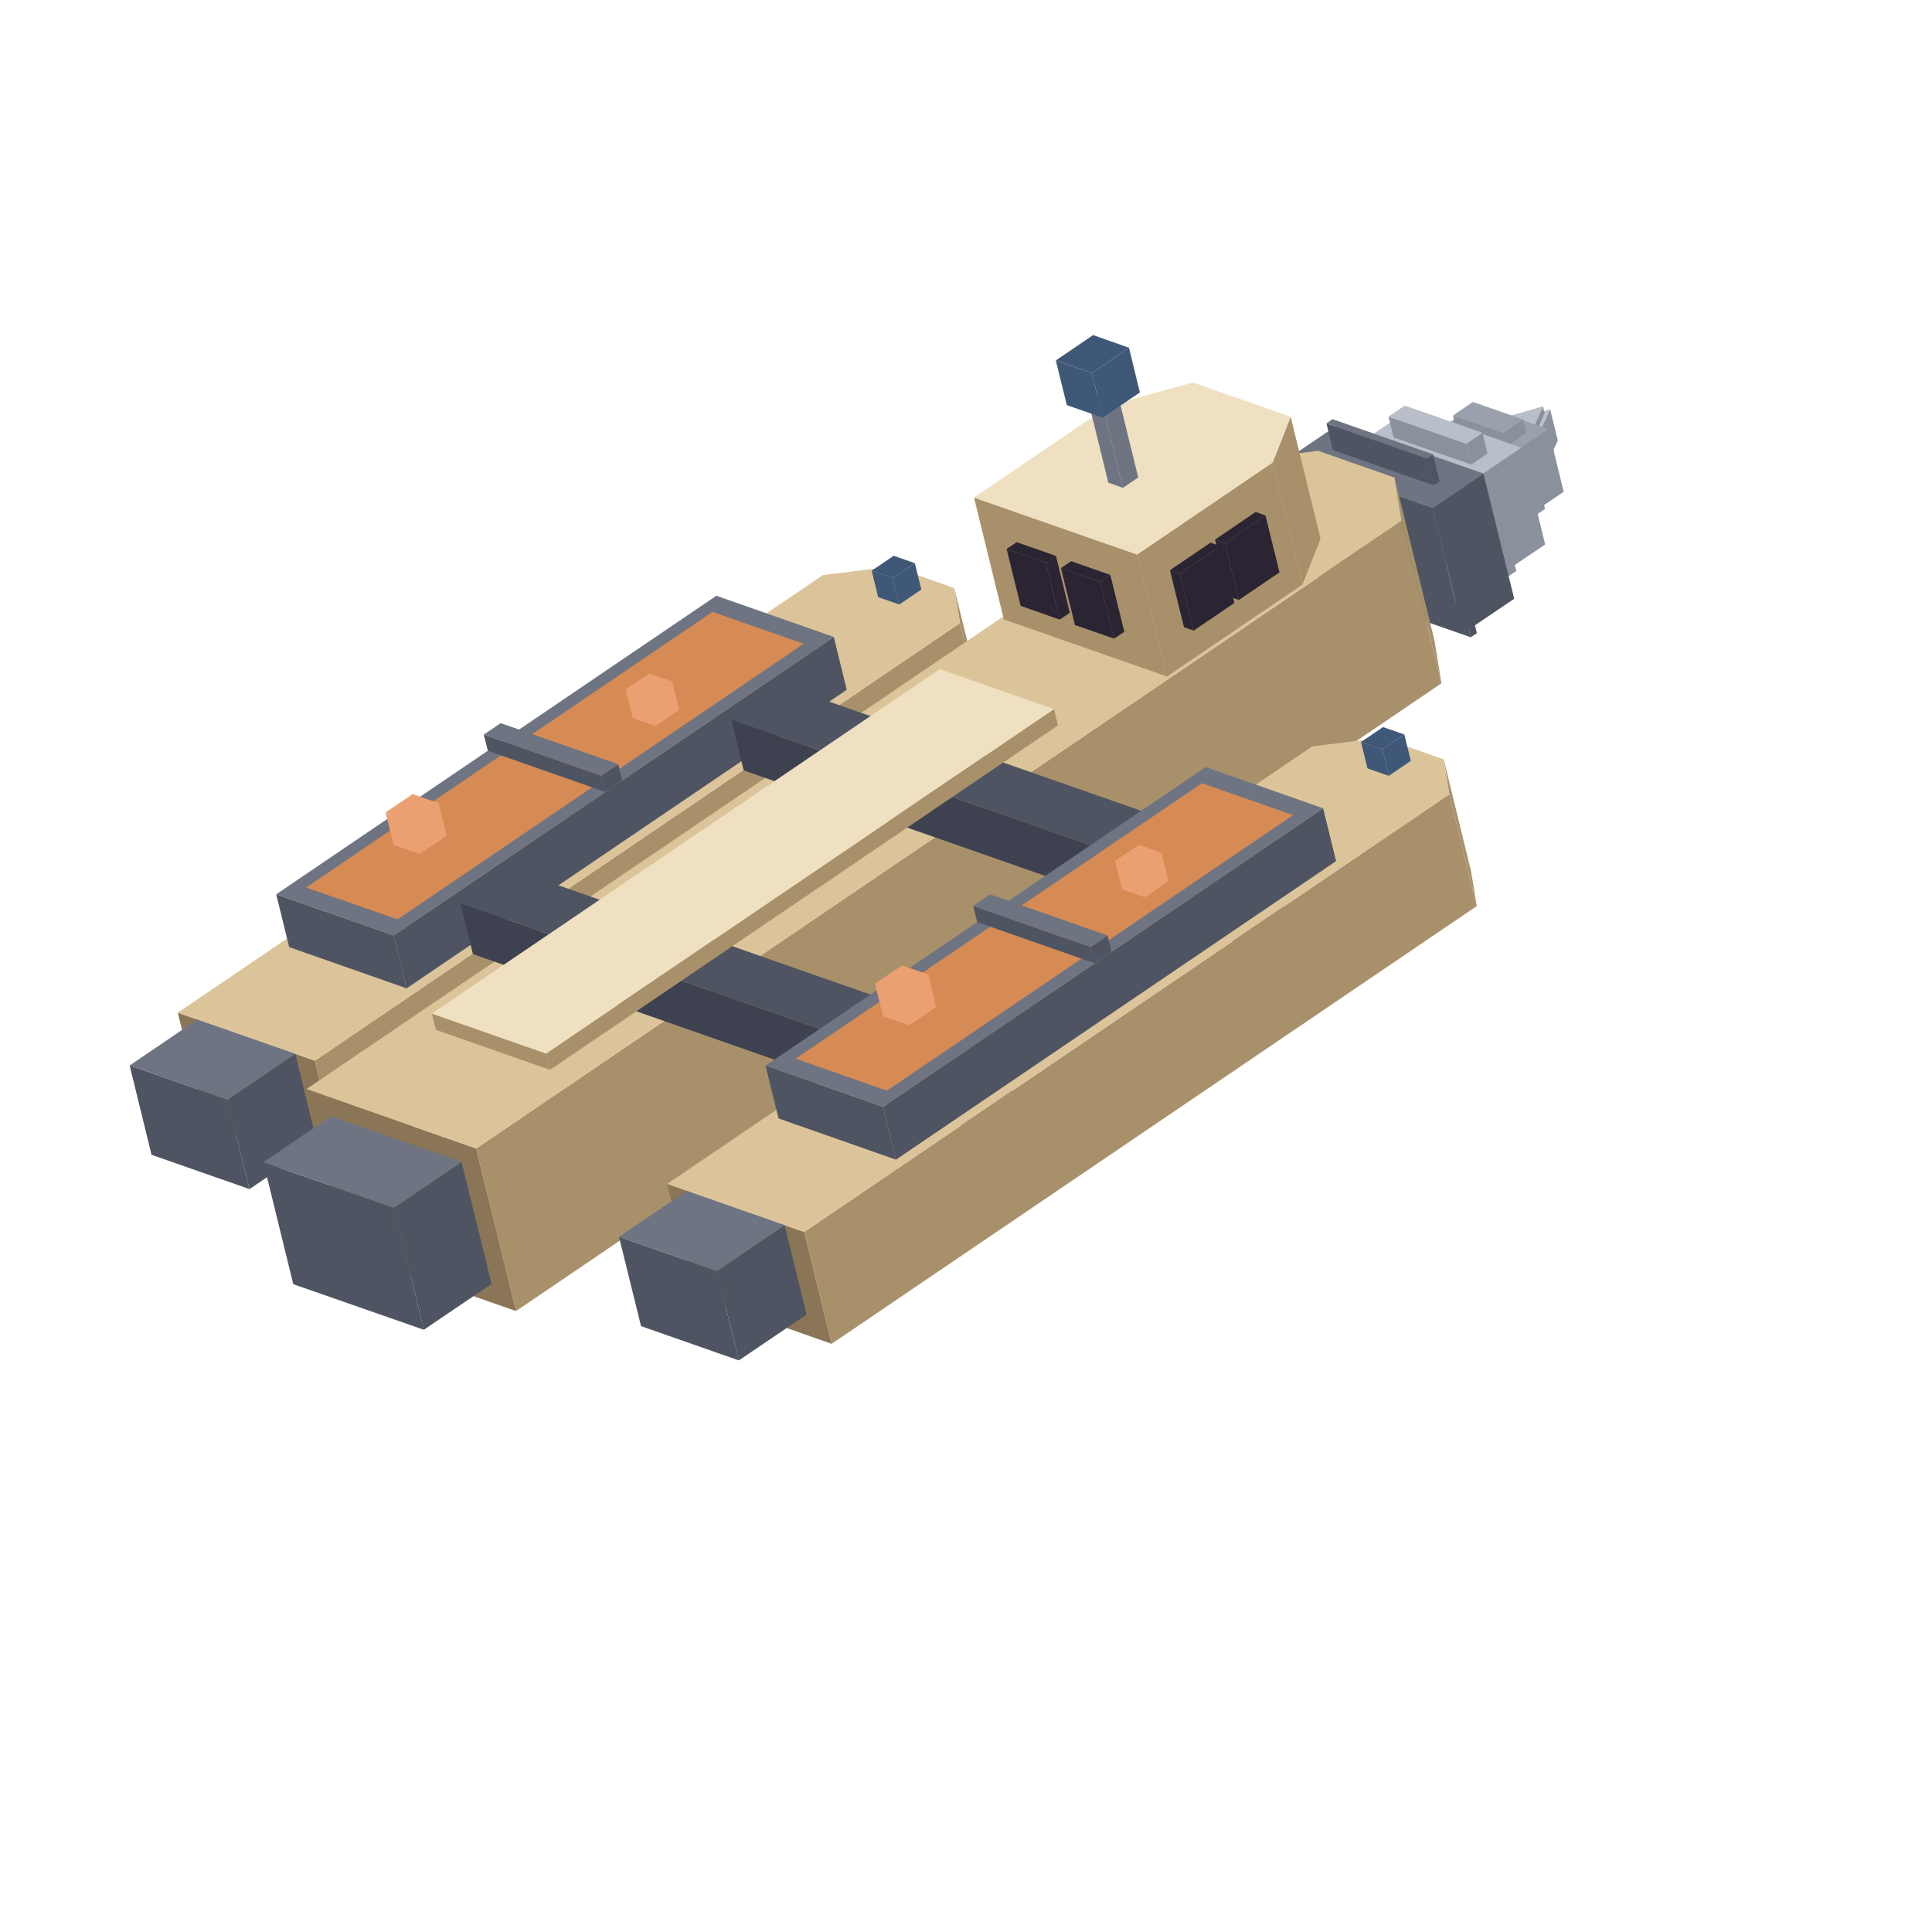
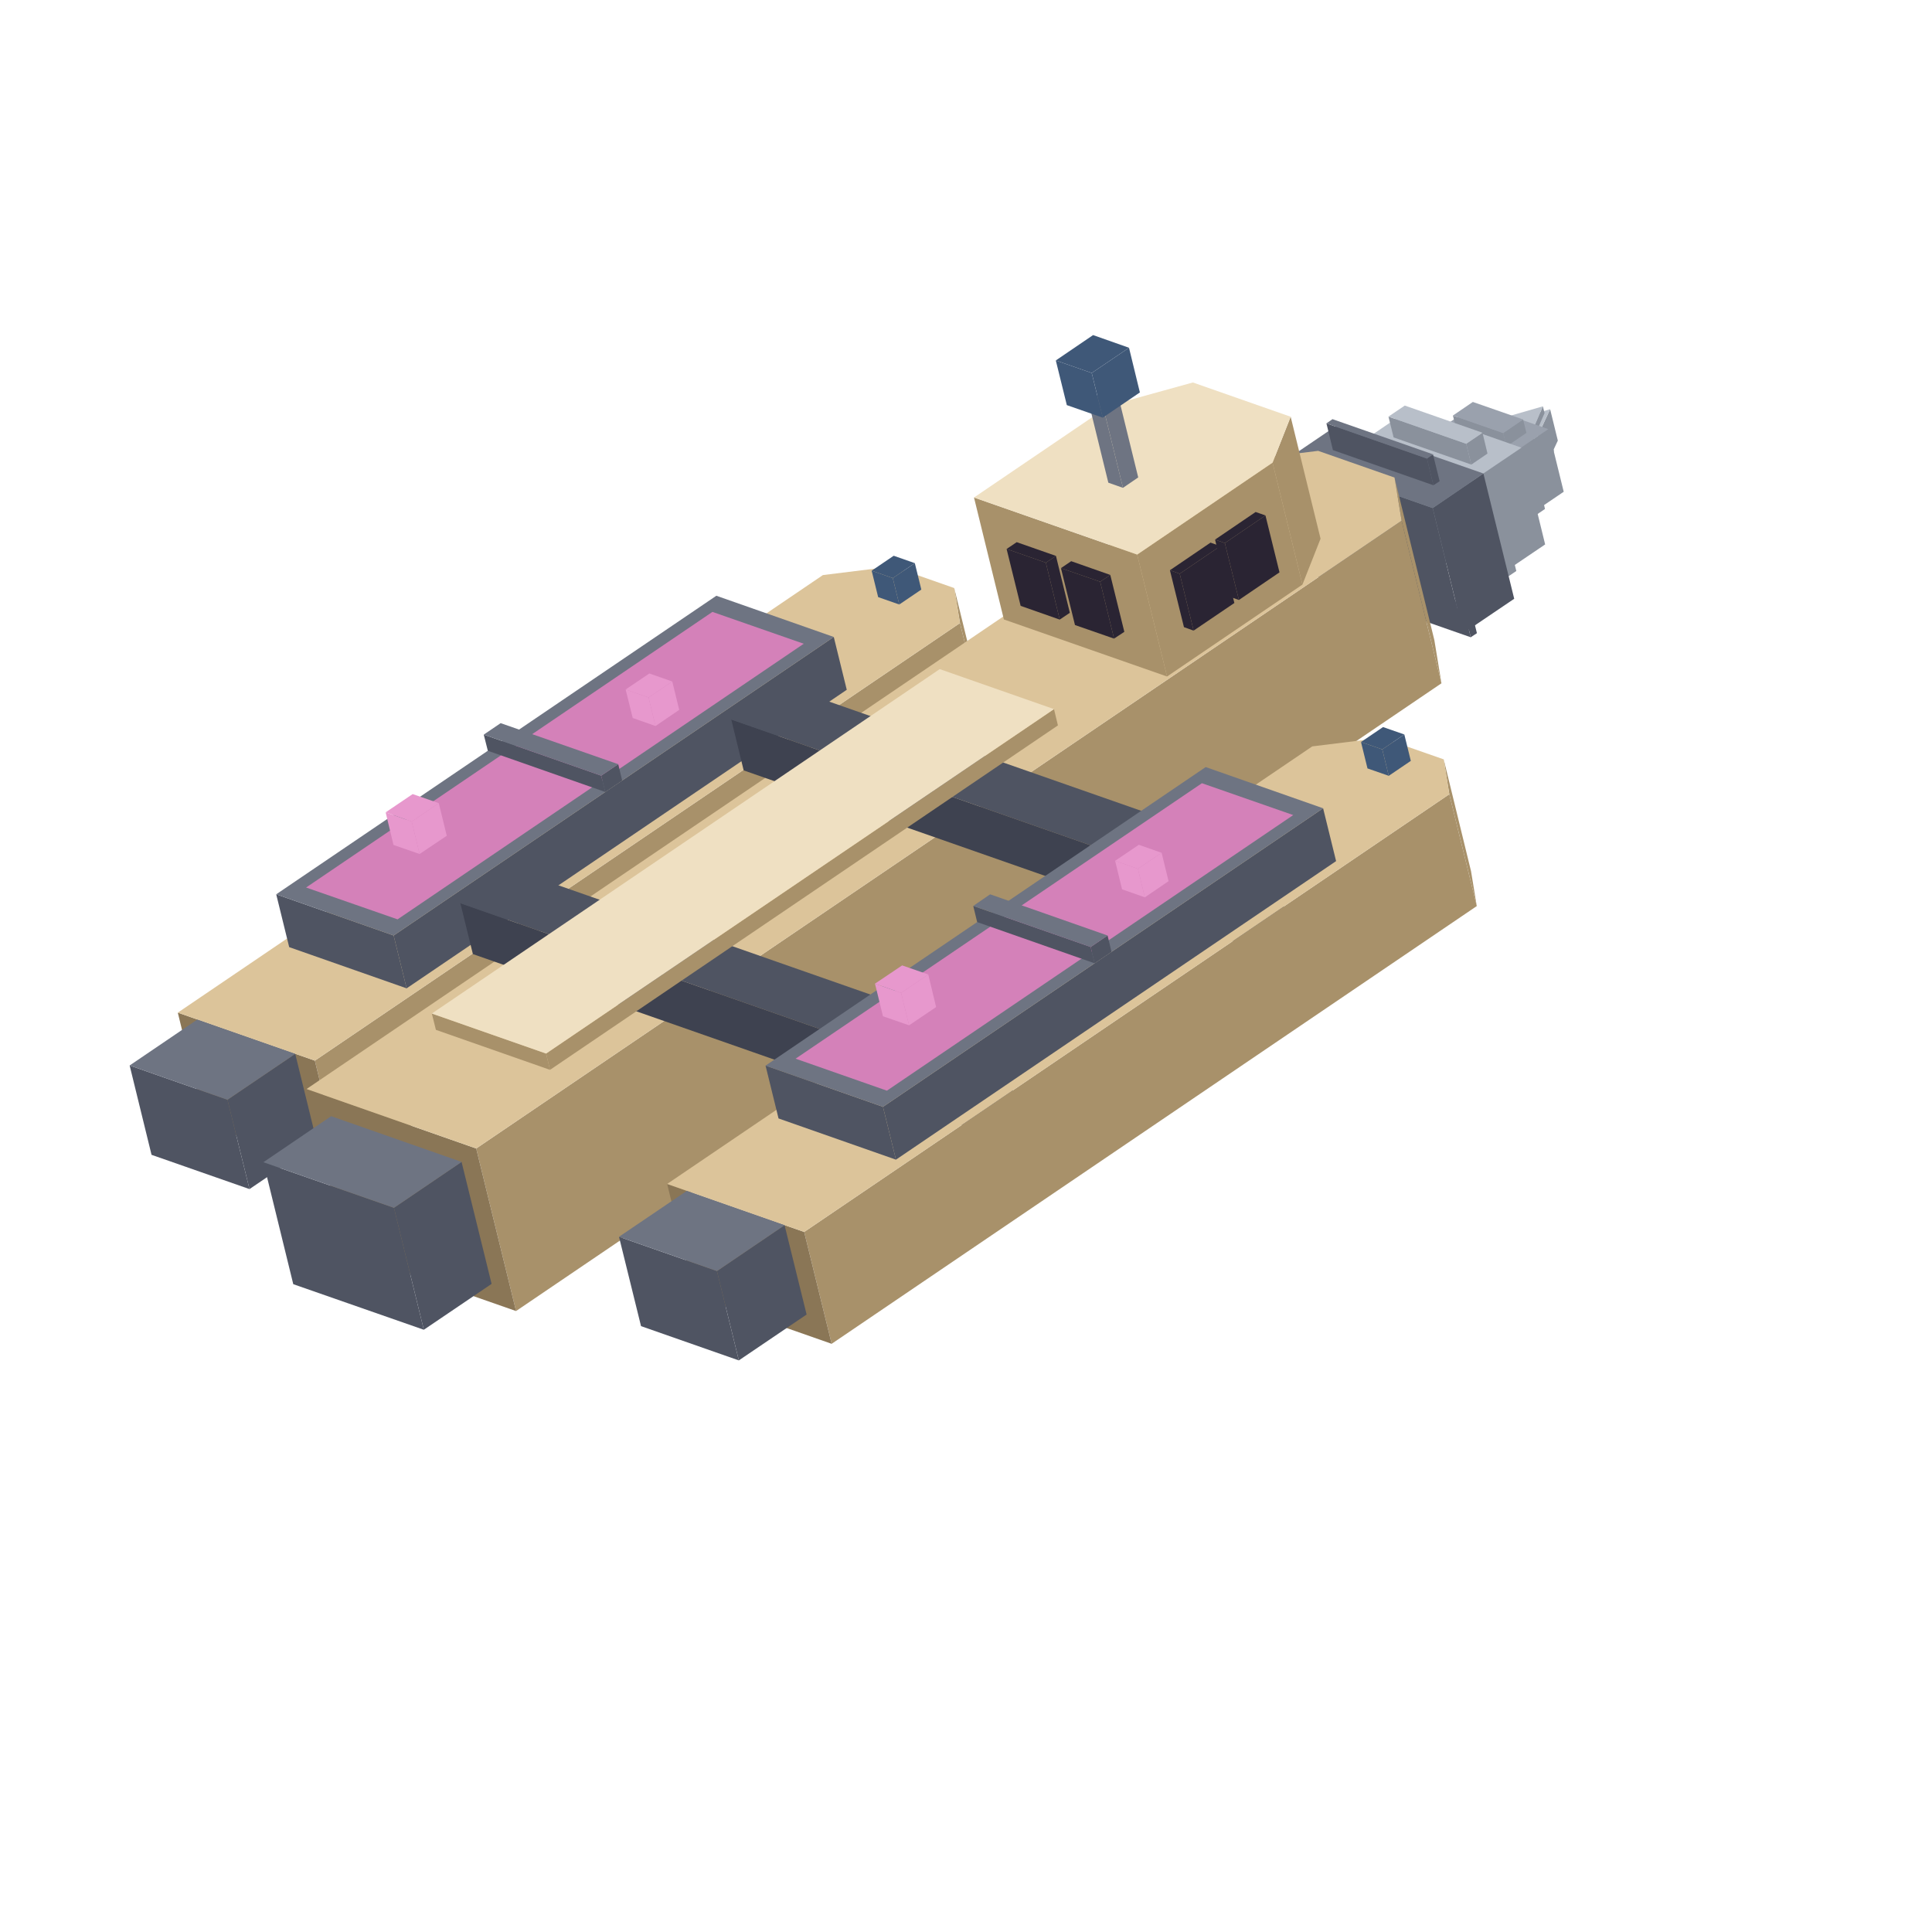
<svg xmlns="http://www.w3.org/2000/svg" width="56" height="56" viewBox="0 0 128 128">
  <polygon fill="#8a919c" points="102.32,30.65 102.84,29.44 102.95,29.88 102.43,31.09" />
  <polygon fill="#8a919c" points="102.17,30.75 102.32,30.65 102.43,31.09 102.28,31.19" />
  <polygon fill="#8a919c" points="100.51,30.17 102.17,30.75 102.28,31.19 100.61,30.61" />
  <polygon fill="#b8bfc9" points="100.66,30.06 102.84,29.44 102.32,30.65 102.17,30.75 100.51,30.17" />
  <polygon fill="#8a919c" points="101.87,28.90 102.70,27.11 103.21,29.19 102.38,30.97" />
  <polygon fill="#8a919c" points="101.65,29.05 101.87,28.90 102.38,30.97 102.16,31.13" />
  <polygon fill="#8a919c" points="99.27,28.22 101.65,29.05 102.16,31.13 99.78,30.29" />
  <polygon fill="#b8bfc9" points="99.49,28.07 102.70,27.11 101.87,28.90 101.65,29.05 99.27,28.22" />
  <polygon fill="#8a919c" points="101.70,28.13 102.22,26.92 102.33,27.37 101.81,28.57" />
  <polygon fill="#8a919c" points="101.55,28.23 101.70,28.13 101.81,28.57 101.66,28.68" />
  <polygon fill="#8a919c" points="99.89,27.65 101.55,28.23 101.66,28.68 100.00,28.09" />
  <polygon fill="#b8bfc9" points="100.04,27.55 102.22,26.92 101.70,28.13 101.55,28.23 99.89,27.65" />
  <polygon fill="#8a919c" points="100.82,33.73 102.15,32.83 102.36,33.72 101.04,34.62" />
  <polygon fill="#8a919c" points="97.49,32.56 100.82,33.73 101.04,34.62 97.71,33.45" />
  <polygon fill="#9aa1ad" points="98.82,31.67 102.15,32.83 100.82,33.73 97.49,32.56" />
  <polygon fill="#8a919c" points="99.78,30.33 102.58,28.43 103.60,32.58 100.80,34.48" />
  <polygon fill="#8a919c" points="95.02,28.67 99.78,30.33 100.80,34.48 96.04,32.82" />
  <polygon fill="#9aa1ad" points="97.83,26.77 102.58,28.43 99.78,30.33 95.02,28.67" />
  <polygon fill="#8a919c" points="99.59,28.69 100.91,27.79 101.13,28.68 99.81,29.58" />
  <polygon fill="#8a919c" points="96.26,27.53 99.59,28.69 99.81,29.58 96.48,28.42" />
  <polygon fill="#9aa1ad" points="97.58,26.63 100.91,27.79 99.59,28.69 96.26,27.53" />
  <polygon fill="#8a919c" points="99.05,37.19 100.12,36.46 100.46,37.83 99.38,38.56" />
  <polygon fill="#8a919c" points="93.90,35.39 99.05,37.19 99.38,38.56 94.24,36.76" />
  <polygon fill="#b8bfc9" points="94.98,34.65 100.12,36.46 99.05,37.19 93.90,35.39" />
  <polygon fill="#8a919c" points="97.43,31.94 100.80,29.66 102.37,36.07 99.00,38.35" />
  <polygon fill="#8a919c" points="90.08,29.37 97.43,31.94 99.00,38.35 91.66,35.78" />
  <polygon fill="#b8bfc9" points="93.45,27.08 100.80,29.66 97.43,31.94 90.08,29.37" />
  <polygon fill="#8a919c" points="97.14,29.40 98.22,28.67 98.55,30.05 97.48,30.78" />
  <polygon fill="#8a919c" points="91.99,27.60 97.14,29.40 97.48,30.78 92.33,28.98" />
  <polygon fill="#b8bfc9" points="93.07,26.87 98.22,28.67 97.14,29.40 91.99,27.60" />
  <polygon fill="#4f5462" points="97.01,40.45 97.41,40.17 97.85,41.95 97.44,42.22" />
  <polygon fill="#4f5462" points="90.35,38.12 97.01,40.45 97.44,42.22 90.78,39.89" />
  <polygon fill="#6e7482" points="90.75,37.84 97.41,40.17 97.01,40.45 90.35,38.12" />
  <polygon fill="#4f5462" points="94.92,33.66 98.28,31.37 100.32,39.67 96.95,41.95" />
  <polygon fill="#4f5462" points="85.41,30.33 94.92,33.66 96.95,41.95 87.44,38.62" />
  <polygon fill="#6e7482" points="88.77,28.05 98.28,31.37 94.92,33.66 85.41,30.33" />
  <polygon fill="#4f5462" points="94.54,30.38 94.94,30.10 95.38,31.88 94.97,32.15" />
  <polygon fill="#4f5462" points="87.88,28.05 94.54,30.38 94.97,32.15 88.31,29.82" />
  <polygon fill="#6e7482" points="88.28,27.77 94.94,30.10 94.54,30.38 87.88,28.05" />
  <polygon fill="#a8916a" points="63.60,41.28 63.22,38.96 65.04,46.37 65.41,48.68" />
  <polygon fill="#a8916a" points="20.86,70.27 63.60,41.28 65.41,48.68 22.67,77.68" />
  <polygon fill="#8a7656" points="11.78,67.09 20.86,70.27 22.67,77.68 13.59,74.50" />
  <polygon fill="#dcc49a" points="54.52,38.10 59.14,37.53 63.22,38.96 63.60,41.28 20.86,70.27 11.78,67.09" />
  <polygon fill="#4f5462" points="26.08,61.98 55.24,42.20 56.10,45.70 26.94,65.48" />
  <polygon fill="#4f5462" points="18.30,59.25 26.08,61.98 26.94,65.48 19.16,62.75" />
  <polygon fill="#6e7482" points="18.30,59.25 47.46,39.47 55.24,42.20 26.08,61.98" />
-   <polygon fill="#d68a54" points="20.28,58.80 47.20,40.54 53.25,42.65 26.34,60.91" />
+   <polygon fill="#d481b9" points="20.28,58.80 47.20,40.54 53.25,42.65 26.34,60.91" />
  <polygon fill="#4f5462" points="39.83,51.39 40.96,50.63 41.22,51.71 40.10,52.47" />
  <polygon fill="#4f5462" points="32.05,48.67 39.83,51.39 40.10,52.47 32.32,49.74" />
  <polygon fill="#6e7482" points="32.05,48.67 33.17,47.91 40.96,50.63 39.83,51.39" />
-   <polygon fill="#eaa070" points="27.28,54.43 29.07,53.21 29.60,55.37 27.80,56.58" />
-   <polygon fill="#eaa070" points="25.55,53.82 27.28,54.43 27.80,56.58 26.07,55.98" />
-   <polygon fill="#eaa070" points="27.34,52.61 29.07,53.21 27.28,54.43 25.55,53.82" />
-   <polygon fill="#eaa070" points="42.97,46.21 44.54,45.15 45.00,47.03 43.43,48.10" />
-   <polygon fill="#eaa070" points="41.45,45.68 42.97,46.21 43.43,48.10 41.92,47.57" />
-   <polygon fill="#eaa070" points="43.02,44.62 44.54,45.15 42.97,46.21 41.45,45.68" />
+   <polygon fill="#e798cd" points="27.28,54.43 29.07,53.21 29.60,55.37 27.80,56.58" />
+   <polygon fill="#e798cd" points="25.55,53.82 27.28,54.43 27.80,56.58 26.07,55.98" />
+   <polygon fill="#e798cd" points="27.34,52.61 29.07,53.21 27.28,54.43 25.55,53.82" />
+   <polygon fill="#e798cd" points="42.97,46.21 44.54,45.15 45.00,47.03 43.43,48.10" />
+   <polygon fill="#e798cd" points="41.45,45.68 42.97,46.21 43.43,48.10 41.92,47.57" />
+   <polygon fill="#e798cd" points="43.02,44.62 44.54,45.15 42.97,46.21 41.45,45.68" />
  <polygon fill="#3f5878" points="59.15,38.30 60.61,37.31 61.04,39.06 59.58,40.05" />
  <polygon fill="#3f5878" points="57.75,37.81 59.15,38.30 59.58,40.05 58.18,39.56" />
  <polygon fill="#3f5878" points="59.21,36.82 60.61,37.31 59.15,38.30 57.75,37.81" />
  <polygon fill="#a8916a" points="92.86,34.50 92.39,31.64 95.03,42.41 95.50,45.27" />
  <polygon fill="#a8916a" points="31.55,76.09 92.86,34.50 95.50,45.27 34.19,86.86" />
  <polygon fill="#8a7656" points="20.31,72.15 31.55,76.09 34.19,86.86 22.95,82.93" />
  <polygon fill="#dcc49a" points="81.62,30.57 87.33,29.87 92.39,31.64 92.86,34.50 31.55,76.09 20.31,72.15" />
  <polygon fill="#3e4250" points="80.87,59.02 84.24,56.74 85.06,60.10 81.70,62.39" />
  <polygon fill="#3e4250" points="48.45,47.67 80.87,59.02 81.70,62.39 49.27,51.04" />
  <polygon fill="#4f5462" points="48.45,47.67 51.81,45.39 84.24,56.74 80.87,59.02" />
  <polygon fill="#4f5462" points="15.07,72.86 19.56,69.82 21.01,75.74 16.53,78.78" />
  <polygon fill="#4f5462" points="8.59,70.59 15.07,72.86 16.53,78.78 10.04,76.51" />
  <polygon fill="#6e7482" points="8.59,70.59 13.07,67.55 19.56,69.82 15.07,72.86" />
  <polygon fill="#3e4250" points="62.93,71.19 66.29,68.91 67.12,72.28 63.75,74.56" />
  <polygon fill="#3e4250" points="30.50,59.84 62.93,71.19 63.75,74.56 31.33,63.21" />
  <polygon fill="#4f5462" points="30.50,59.84 33.87,57.56 66.29,68.91 62.93,71.19" />
  <polygon fill="#a8916a" points="96.02,52.62 95.65,50.31 97.46,57.72 97.84,60.03" />
  <polygon fill="#a8916a" points="53.28,81.62 96.02,52.62 97.84,60.03 55.10,89.03" />
  <polygon fill="#8a7656" points="44.20,78.44 53.28,81.62 55.10,89.03 46.02,85.85" />
  <polygon fill="#dcc49a" points="86.94,49.45 91.56,48.88 95.65,50.31 96.02,52.62 53.28,81.62 44.20,78.44" />
  <polygon fill="#4f5462" points="58.50,73.33 87.66,53.55 88.52,57.05 59.36,76.83" />
  <polygon fill="#4f5462" points="50.72,70.60 58.50,73.33 59.36,76.83 51.58,74.10" />
  <polygon fill="#6e7482" points="50.72,70.60 79.88,50.82 87.66,53.55 58.50,73.33" />
-   <polygon fill="#d68a54" points="52.71,70.14 79.63,51.89 85.68,54.00 58.76,72.26" />
+   <polygon fill="#d481b9" points="52.71,70.14 79.63,51.89 85.68,54.00 58.76,72.26" />
  <polygon fill="#4f5462" points="72.26,62.74 73.38,61.98 73.64,63.06 72.52,63.82" />
  <polygon fill="#4f5462" points="64.48,60.02 72.26,62.74 72.52,63.82 64.74,61.09" />
  <polygon fill="#6e7482" points="64.48,60.02 65.60,59.25 73.38,61.98 72.26,62.74" />
-   <polygon fill="#eaa070" points="59.70,65.78 61.50,64.56 62.02,66.72 60.23,67.93" />
-   <polygon fill="#eaa070" points="57.97,65.17 59.70,65.78 60.23,67.93 58.50,67.33" />
-   <polygon fill="#eaa070" points="59.77,63.96 61.50,64.56 59.70,65.78 57.97,65.17" />
-   <polygon fill="#eaa070" points="75.39,57.56 76.96,56.50 77.42,58.38 75.85,59.45" />
-   <polygon fill="#eaa070" points="73.88,57.03 75.39,57.56 75.85,59.45 74.34,58.92" />
-   <polygon fill="#eaa070" points="75.45,55.97 76.96,56.50 75.39,57.56 73.88,57.03" />
+   <polygon fill="#e798cd" points="59.70,65.78 61.50,64.56 62.02,66.72 60.23,67.93" />
+   <polygon fill="#e798cd" points="57.97,65.17 59.70,65.78 60.23,67.93 58.50,67.33" />
+   <polygon fill="#e798cd" points="59.77,63.96 61.50,64.56 59.70,65.78 57.97,65.17" />
+   <polygon fill="#e798cd" points="75.39,57.56 76.96,56.50 77.42,58.38 75.85,59.45" />
+   <polygon fill="#e798cd" points="73.88,57.03 75.39,57.56 75.85,59.45 74.34,58.92" />
+   <polygon fill="#e798cd" points="75.45,55.97 76.96,56.50 75.39,57.56 73.88,57.03" />
  <polygon fill="#3f5878" points="91.58,49.65 93.04,48.66 93.47,50.41 92.01,51.40" />
  <polygon fill="#3f5878" points="90.17,49.16 91.58,49.65 92.01,51.40 90.60,50.91" />
  <polygon fill="#3f5878" points="91.63,48.17 93.04,48.66 91.58,49.65 90.17,49.16" />
  <polygon fill="#4f5462" points="26.10,80.02 30.58,76.98 32.57,85.06 28.08,88.10" />
  <polygon fill="#4f5462" points="17.45,77.00 26.10,80.02 28.08,88.10 19.43,85.08" />
  <polygon fill="#6e7482" points="17.45,77.00 21.94,73.95 30.58,76.98 26.10,80.02" />
  <polygon fill="#4f5462" points="47.50,84.21 51.98,81.17 53.44,87.09 48.95,90.13" />
  <polygon fill="#4f5462" points="41.01,81.94 47.50,84.21 48.95,90.13 42.47,87.86" />
  <polygon fill="#6e7482" points="41.01,81.94 45.50,78.90 51.98,81.17 47.50,84.21" />
  <polygon fill="#a8916a" points="84.31,30.65 85.51,27.61 87.49,35.69 86.29,38.73" />
  <polygon fill="#a8916a" points="75.34,36.74 84.31,30.65 86.29,38.73 77.32,44.82" />
  <polygon fill="#a8916a" points="64.53,32.96 75.34,36.74 77.32,44.82 66.51,41.04" />
  <polygon fill="#efe0c2" points="64.53,32.96 73.50,26.87 79.03,25.34 85.51,27.61 84.31,30.65 75.34,36.74" />
  <polygon fill="#2a2433" points="81.15,35.98 83.84,34.15 84.77,37.92 82.08,39.75" />
  <polygon fill="#2a2433" points="80.50,35.75 81.15,35.98 82.08,39.75 81.43,39.52" />
  <polygon fill="#2a2433" points="83.84,34.15 81.15,35.98 80.50,35.75 83.19,33.92" />
  <polygon fill="#2a2433" points="78.16,38.01 80.85,36.18 81.78,39.95 79.08,41.78" />
  <polygon fill="#2a2433" points="77.51,37.78 78.16,38.01 79.08,41.78 78.44,41.55" />
  <polygon fill="#2a2433" points="80.85,36.18 78.16,38.01 77.51,37.78 80.20,35.95" />
  <polygon fill="#2a2433" points="70.29,37.64 72.89,38.54 73.81,42.31 71.22,41.41" />
  <polygon fill="#2a2433" points="72.89,38.54 73.56,38.09 74.49,41.86 73.81,42.31" />
  <polygon fill="#2a2433" points="72.89,38.54 70.29,37.64 70.97,37.18 73.56,38.09" />
  <polygon fill="#2a2433" points="66.69,36.37 69.29,37.28 70.21,41.05 67.62,40.14" />
  <polygon fill="#2a2433" points="69.29,37.28 69.96,36.83 70.88,40.60 70.21,41.05" />
  <polygon fill="#2a2433" points="69.29,37.28 66.69,36.37 67.36,35.92 69.96,36.83" />
  <polygon fill="#a8916a" points="36.18,69.80 69.83,46.98 70.09,48.06 36.44,70.88" />
  <polygon fill="#a8916a" points="28.61,67.15 36.18,69.80 36.44,70.88 28.88,68.23" />
  <polygon fill="#efe0c2" points="28.61,67.15 62.26,44.33 69.83,46.98 36.18,69.80" />
  <polygon fill="#6e7482" points="73.08,26.93 74.09,26.25 75.41,31.63 74.40,32.32" />
  <polygon fill="#6e7482" points="72.11,26.59 73.08,26.93 74.40,32.32 73.43,31.98" />
  <polygon fill="#6e7482" points="72.11,26.59 73.12,25.91 74.09,26.25 73.08,26.93" />
  <polygon fill="#3f5878" points="72.33,24.71 74.80,23.04 75.52,26.00 73.06,27.67" />
  <polygon fill="#3f5878" points="69.95,23.88 72.33,24.71 73.06,27.67 70.68,26.84" />
  <polygon fill="#3f5878" points="72.42,22.20 74.80,23.04 72.33,24.71 69.95,23.88" />
</svg>
